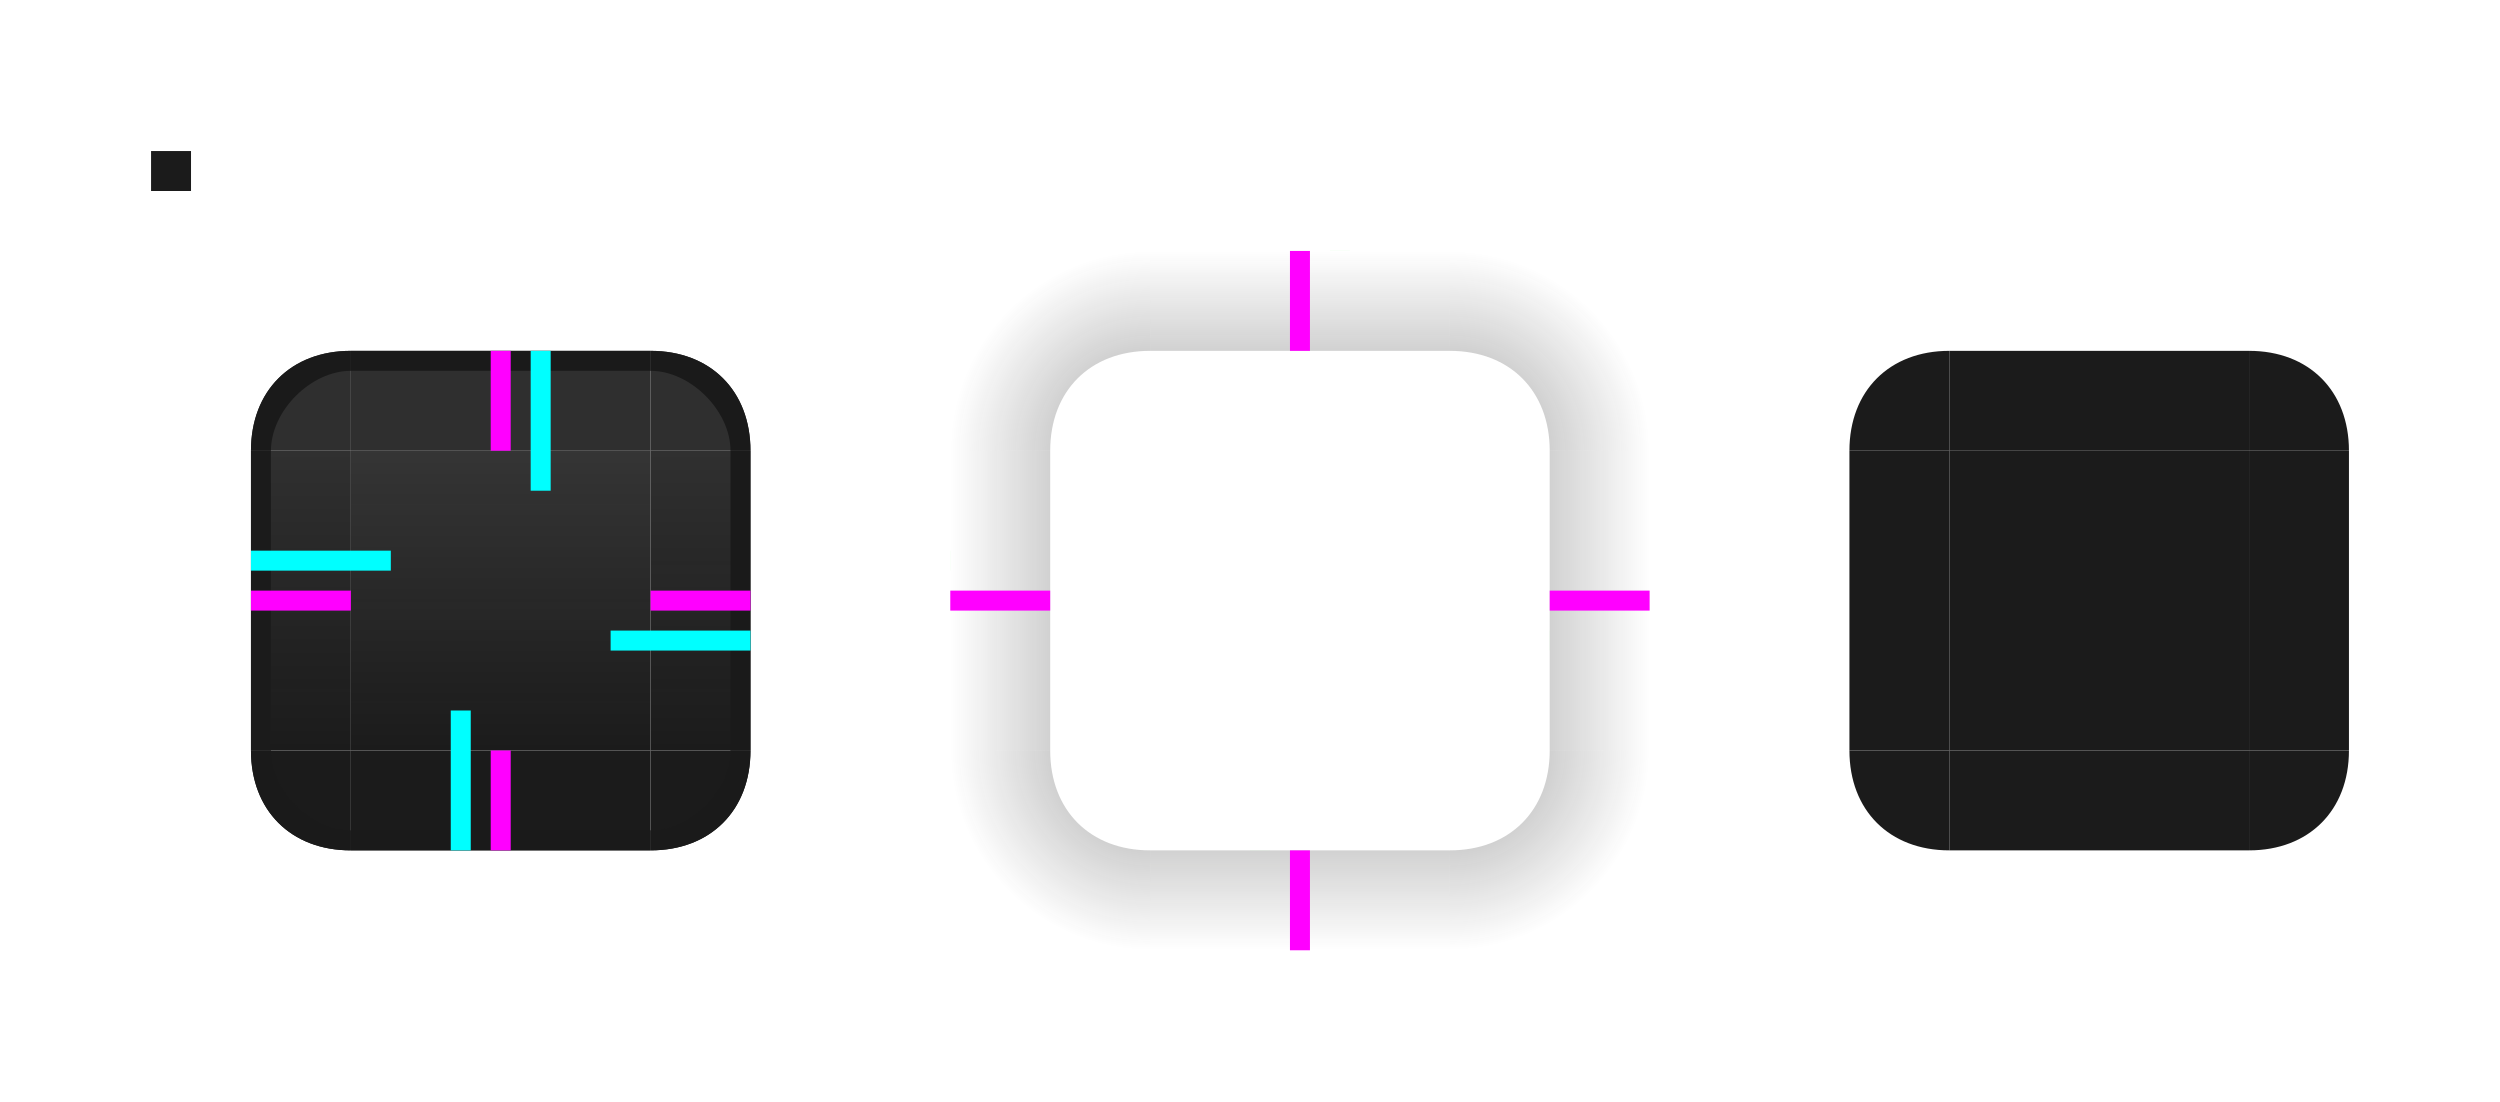
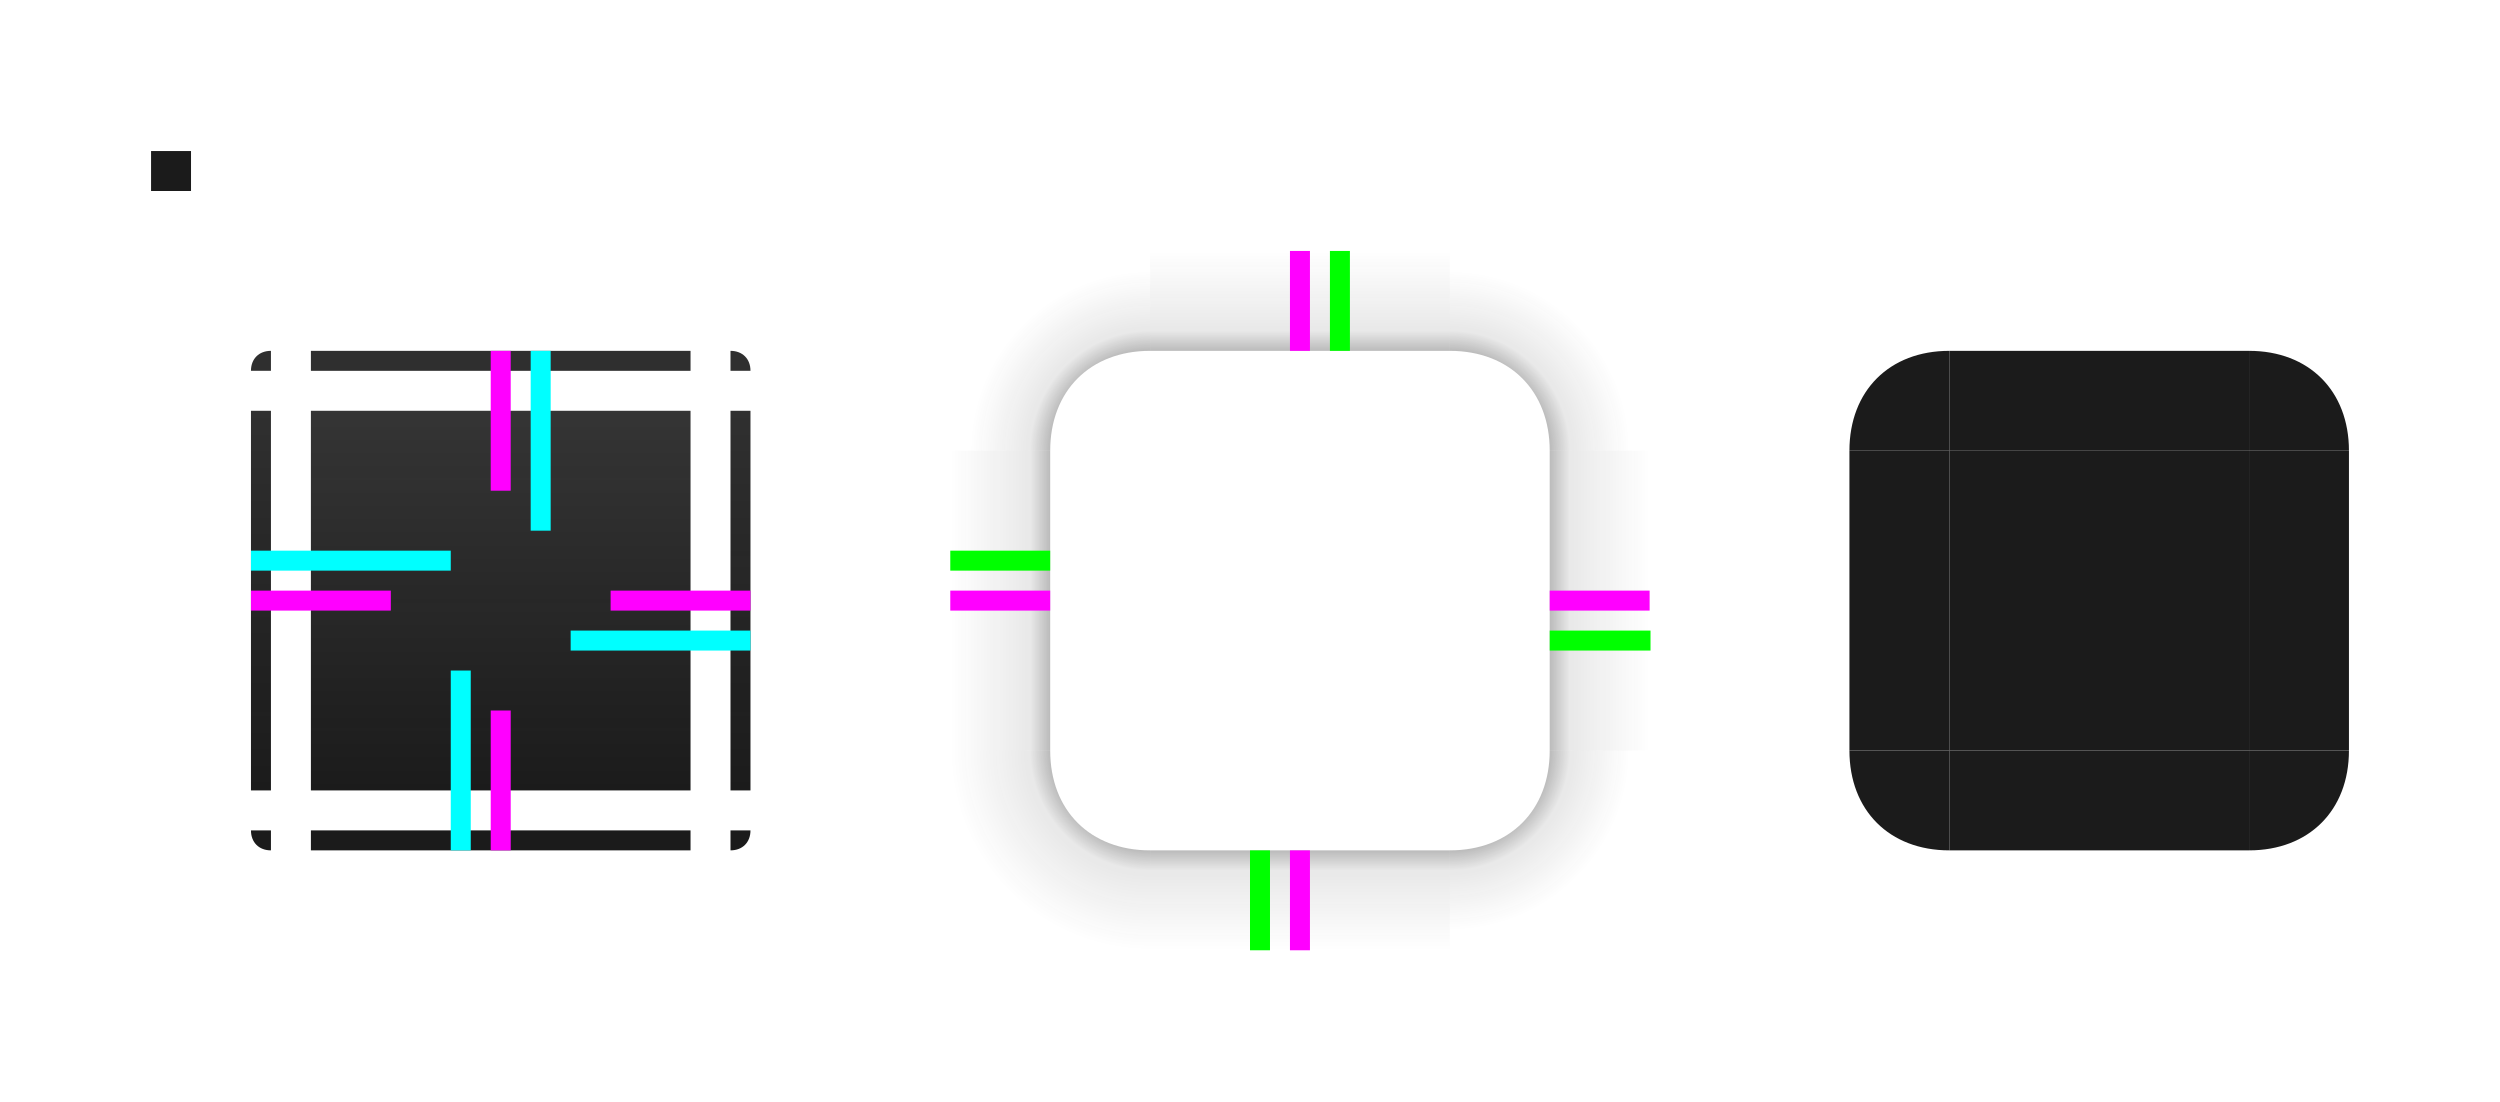
<svg xmlns="http://www.w3.org/2000/svg" xmlns:xlink="http://www.w3.org/1999/xlink" width="33.104mm" height="14.583mm" viewBox="0 0 125.118 55.118" version="1.1" id="svg4399">
  <defs id="defs4393">
    <linearGradient id="linearGradient5443">
      <stop style="stop-color:#1b1b1b;stop-opacity:1;" offset="0" id="stop5439" />
      <stop style="stop-color:#1b1b1b;stop-opacity:0.85" offset="1" id="stop5441" />
    </linearGradient>
    <linearGradient id="linearGradient5435">
      <stop style="stop-color:#1b1b1b;stop-opacity:1;" offset="0" id="stop5431" />
      <stop style="stop-color:#1b1b1b;stop-opacity:0.85" offset="1" id="stop5433" />
    </linearGradient>
    <linearGradient id="linearGradient5427">
      <stop style="stop-color:#1b1b1b;stop-opacity:1;" offset="0" id="stop5423" />
      <stop style="stop-color:#1b1b1b;stop-opacity:0.85" offset="1" id="stop5425" />
    </linearGradient>
+     <linearGradient xlink:href="#linearGradient5427" id="linearGradient5429" x1="233" y1="610" x2="233" y2="590" gradientUnits="userSpaceOnUse" gradientTransform="matrix(1.266667,0,0,1.266666,-62.00012,-160.6662)" />
+     <linearGradient xlink:href="#linearGradient5435" id="linearGradient5437" x1="223" y1="610" x2="223" y2="585" gradientUnits="userSpaceOnUse" gradientTransform="matrix(0.4999717,0,0,1.266677,110.0062,-160.6731)" />
+     <linearGradient xlink:href="#linearGradient5443" id="linearGradient5445" x1="242" y1="610" x2="242" y2="585" gradientUnits="userSpaceOnUse" gradientTransform="matrix(0.5000291,0,0,1.266655,122.4929,-160.6594)" />
+     <linearGradient xlink:href="#linearGradient5353" id="linearGradient5255" x1="255" y1="602.5" x2="260" y2="602.5" gradientUnits="userSpaceOnUse" gradientTransform="translate(-1.1e-4,-1.4e-4)" />
    <linearGradient id="linearGradient5353">
      <stop style="stop-color:#1a1a1a;stop-opacity:0" offset="0" id="stop5349" />
-       <stop style="stop-color:#1b1b1b;stop-opacity:0.2" offset="1" id="stop5351" />
+       <stop style="stop-color:#1a1a1a;stop-opacity:0.098;" offset="0.8" id="stop968" />
+       <stop style="stop-color:#1b1b1b;stop-opacity:0.3" offset="1" id="stop5351" />
    </linearGradient>
+     <linearGradient xlink:href="#linearGradient5347" id="linearGradient5255-5" x1="255" y1="603" x2="260" y2="603" gradientUnits="userSpaceOnUse" gradientTransform="translate(-544.9999,-1205)" />
    <linearGradient id="linearGradient5347">
      <stop style="stop-color:#1a1a1a;stop-opacity:0" offset="0" id="stop5343" />
-       <stop style="stop-color:#1b1b1b;stop-opacity:0.2" offset="1" id="stop5345" />
+       <stop style="stop-color:#1a1a1a;stop-opacity:0.098;" offset="0.8" id="stop966" />
+       <stop style="stop-color:#1b1b1b;stop-opacity:0.3" offset="1" id="stop5345" />
    </linearGradient>
-     <linearGradient id="linearGradient5341">
-       <stop style="stop-color:#1a1a1a;stop-opacity:0" offset="0" id="stop5337" />
-       <stop style="stop-color:#1b1b1b;stop-opacity:0.2" offset="1" id="stop5339" />
+     <linearGradient xlink:href="#linearGradient5347" id="linearGradient5255-9" x1="255" y1="602.5" x2="260" y2="602.5" gradientUnits="userSpaceOnUse" gradientTransform="translate(329.9999,-874.9999)" />
+     <linearGradient xlink:href="#linearGradient5251" id="linearGradient5255-7" x1="255" y1="602.5" x2="260" y2="602.5" gradientUnits="userSpaceOnUse" gradientTransform="translate(-874.9999,-330.0001)" />
+     <linearGradient id="linearGradient5251">
+       <stop style="stop-color:#1a1a1a;stop-opacity:0" offset="0" id="stop5247" />
+       <stop style="stop-color:#1a1a1a;stop-opacity:0.1" offset="0.8" id="stop952" />
+       <stop style="stop-color:#1b1b1a;stop-opacity:0.3" offset="1" id="stop5249" />
    </linearGradient>
+     <radialGradient xlink:href="#linearGradient976" id="radialGradient5327" cx="265" cy="610" fx="265" fy="610" r="5" gradientUnits="userSpaceOnUse" gradientTransform="matrix(-2,0,0,-2,794.9999,1830)" />
+     <linearGradient id="linearGradient976">
+       <stop style="stop-color:#1b1b1b;stop-opacity:1" offset="0" id="stop970" />
+       <stop style="stop-color:#1a1a1a;stop-opacity:0.3" offset="0.5" id="stop991" />
+       <stop style="stop-color:#1a1a1a;stop-opacity:0.1" offset="0.6" id="stop1383" />
+       <stop style="stop-color:#1a1a1a;stop-opacity:0" offset="1" id="stop974" />
+     </linearGradient>
+     <radialGradient xlink:href="#linearGradient960" id="radialGradient5327-1" cx="265" cy="610" fx="265" fy="610" r="5" gradientUnits="userSpaceOnUse" gradientTransform="matrix(0,2,-2,0,1500,79.99986)" />
+     <linearGradient id="linearGradient960">
+       <stop style="stop-color:#1b1b1b;stop-opacity:1" offset="0" id="stop954" />
+       <stop style="stop-color:#1a1a1a;stop-opacity:0.3" offset="0.5" id="stop964" />
+       <stop style="stop-color:#1a1a1a;stop-opacity:0.1" offset="0.6" id="stop956" />
+       <stop style="stop-color:#1a1a1a;stop-opacity:0" offset="0.9" id="stop962" />
+       <stop style="stop-color:#1a1a1a;stop-opacity:0" offset="1" id="stop958" />
+     </linearGradient>
+     <radialGradient xlink:href="#linearGradient960" id="radialGradient5327-6" cx="265" cy="610" fx="265" fy="610" r="5" gradientUnits="userSpaceOnUse" gradientTransform="matrix(2,0,0,2,-250.0001,-625.0001)" />
+     <radialGradient xlink:href="#linearGradient5325" id="radialGradient5327-0" cx="265" cy="610" fx="265" fy="610" r="5" gradientUnits="userSpaceOnUse" gradientTransform="matrix(0,-2,2,0,-955.0001,1125)" />
    <linearGradient id="linearGradient5325">
      <stop style="stop-color:#1b1b1b;stop-opacity:1" offset="0" id="stop5321" />
-       <stop style="stop-color:#1a1a1a;stop-opacity:0.206" offset="0.495" id="stop5355" />
+       <stop style="stop-color:#1a1a1a;stop-opacity:0.3" offset="0.5" id="stop996" />
+       <stop style="stop-color:#1a1a1a;stop-opacity:0.1" offset="0.6" id="stop994" />
+       <stop style="stop-color:#1a1a1a;stop-opacity:0" offset="0.9" id="stop5355" />
      <stop style="stop-color:#1a1a1a;stop-opacity:0" offset="1" id="stop5323" />
    </linearGradient>
-     <linearGradient id="linearGradient5251">
-       <stop style="stop-color:#1a1a1a;stop-opacity:0" offset="0" id="stop5247" />
-       <stop style="stop-color:#1b1b1a;stop-opacity:0.2" offset="1" id="stop5249" />
-     </linearGradient>
-     <linearGradient xlink:href="#linearGradient5353" id="linearGradient5255" x1="255" y1="602.5" x2="260" y2="602.5" gradientUnits="userSpaceOnUse" />
-     <linearGradient xlink:href="#linearGradient5341" id="linearGradient5255-5" x1="255" y1="602.5" x2="260" y2="602.5" gradientUnits="userSpaceOnUse" gradientTransform="translate(-545,-1205)" />
-     <linearGradient xlink:href="#linearGradient5347" id="linearGradient5255-9" x1="255" y1="602.5" x2="260" y2="602.5" gradientUnits="userSpaceOnUse" gradientTransform="translate(330,-875)" />
-     <linearGradient xlink:href="#linearGradient5251" id="linearGradient5255-7" x1="255" y1="602.5" x2="260" y2="602.5" gradientUnits="userSpaceOnUse" gradientTransform="translate(-875,-330)" />
-     <radialGradient xlink:href="#linearGradient5325" id="radialGradient5327" cx="265" cy="610" fx="265" fy="610" r="5" gradientUnits="userSpaceOnUse" gradientTransform="matrix(-2,0,0,-2,795,1830)" />
-     <radialGradient xlink:href="#linearGradient5325" id="radialGradient5327-1" cx="265" cy="610" fx="265" fy="610" r="5" gradientUnits="userSpaceOnUse" gradientTransform="matrix(0,2,-2,0,1500,80)" />
-     <radialGradient xlink:href="#linearGradient5325" id="radialGradient5327-6" cx="265" cy="610" fx="265" fy="610" r="5" gradientUnits="userSpaceOnUse" gradientTransform="matrix(2,0,0,2,-250,-625)" />
-     <radialGradient xlink:href="#linearGradient5325" id="radialGradient5327-0" cx="265" cy="610" fx="265" fy="610" r="5" gradientUnits="userSpaceOnUse" gradientTransform="matrix(0,-2,2,0,-955,1125)" />
-     <linearGradient xlink:href="#linearGradient5427" id="linearGradient5429" x1="233" y1="610" x2="233" y2="590" gradientUnits="userSpaceOnUse" />
-     <linearGradient xlink:href="#linearGradient5435" id="linearGradient5437" x1="223" y1="610" x2="223" y2="585" gradientUnits="userSpaceOnUse" />
-     <linearGradient xlink:href="#linearGradient5443" id="linearGradient5445" x1="242" y1="610" x2="242" y2="585" gradientUnits="userSpaceOnUse" />
  </defs>
  <g id="layer1" transform="translate(-207.4409,-572.4408)">
+     <rect style="fill:url(#linearGradient5255);fill-opacity:1;stroke:none;stroke-opacity:0" id="shadow-left" width="5" height="15" x="255" y="595" />
+     <rect style="fill:url(#linearGradient5255-5);fill-opacity:1;stroke:none;stroke-opacity:0" id="shadow-right" width="5" height="15" x="-290" y="-610" transform="scale(-1)" />
+     <rect style="fill:url(#linearGradient5255-9);fill-opacity:1;stroke:none;stroke-opacity:0" id="shadow-top" width="5" height="15" x="585" y="-280" transform="rotate(90)" />
+     <rect style="fill:url(#linearGradient5255-7);fill-opacity:1;stroke:none;stroke-opacity:0" id="shadow-bottom" width="5" height="15" x="-620" y="265" transform="rotate(-90)" />
+     <path style="fill:url(#radialGradient5327);fill-opacity:1;stroke:none;stroke-width:1px;stroke-linecap:butt;stroke-linejoin:miter;stroke-opacity:1" d="m 260,610 h -5 v 10 h 10 v -5 c -3,0 -5,-2 -5,-5 z" id="shadow-bottomleft" />
+     <path style="fill:url(#radialGradient5327-1);fill-opacity:1;stroke:none;stroke-width:1px;stroke-linecap:butt;stroke-linejoin:miter;stroke-opacity:1" d="m 280,615 v 5 h 10 v -10 l -5,-1.3e-4 c 0,3 -2,5 -5,5 z" id="shadow-bottomright" />
+     <path style="fill:url(#radialGradient5327-6);fill-opacity:1;stroke:none;stroke-width:1px;stroke-linecap:butt;stroke-linejoin:miter;stroke-opacity:1" d="m 285,595 h 5 v -10 h -10 v 5 c 3,0 5,2 5,5 z" id="shadow-topright" />
+     <path style="fill:url(#radialGradient5327-0);fill-opacity:1;stroke:none;stroke-width:1px;stroke-linecap:butt;stroke-linejoin:miter;stroke-opacity:1" d="m 265,590 v -5 h -10 v 10 h 5 c 0,-3 2,-5 5,-5 z" id="shadow-topleft" />
+     <rect style="opacity:0.206;fill:#ff00ff;fill-opacity:0;stroke:none;stroke-opacity:0" id="rect5411" width="5" height="1" x="255" y="602" />
+     <rect style="fill:#ff00ff;fill-opacity:1;stroke:none;stroke-opacity:0" id="shadow-hint-left-margin" width="5" height="1" x="255" y="602" />
+     <rect style="fill:#ff00ff;fill-opacity:1;stroke:none;stroke-opacity:0" id="shadow-hint-top-margin" width="1" height="5" x="272" y="585" />
+     <rect style="fill:#ff00ff;fill-opacity:1;stroke:none;stroke-opacity:0" id="shadow-hint-right-margin" width="5" height="1" x="285" y="602" />
+     <rect style="fill:#ff00ff;fill-opacity:1;stroke:none;stroke-opacity:0" id="shadow-hint-bottom-margin" width="1" height="5" x="272" y="615" />
+     <rect style="fill:#00ff00;fill-opacity:1;stroke:none;stroke-width:0.775;stroke-opacity:0" id="shadow-hint-top-inset" width="1" height="5" x="274" y="585" />
+     <rect style="fill:#00ff00;fill-opacity:1;stroke:none;stroke-width:0.639;stroke-opacity:0" id="shadow-hint-right-inset" width="5.045" height="1" x="285" y="604" />
+     <rect style="fill:#00ff00;fill-opacity:1;stroke:none;stroke-width:0.775;stroke-opacity:0" id="shadow-hint-bottom-inset" width="1" height="5" x="270" y="615" />
+     <rect style="fill:#00ff00;fill-opacity:1;stroke:none;stroke-width:0.632;stroke-opacity:0" id="shadow-hint-left-inset" width="5" height="1" x="255" y="600" />
    <g id="mask-bottomleft" transform="translate(79.99991)">
      <path style="fill:#1b1b1b;fill-opacity:1;stroke:none;stroke-width:1px;stroke-linecap:butt;stroke-linejoin:miter;stroke-opacity:1" d="m 220,610 c 0,3 2,5 5,5 v -5 z" id="path5002-7-5" />
    </g>
    <rect style="fill:#1b1b1b;fill-opacity:1;stroke-opacity:0" id="mask-center" width="15" height="15" x="305" y="595" />
    <g id="mask-left" transform="translate(79.99991)">
      <rect style="fill:#1b1b1b;fill-opacity:1;stroke-opacity:0" id="rect4988-9" width="5" height="15" x="220" y="595" />
    </g>
    <g id="mask-right" transform="translate(79.99991)">
      <rect style="fill:#1b1b1b;fill-opacity:1;stroke-opacity:0" id="rect4984-7" width="5" height="15" x="240" y="595" />
    </g>
    <g id="mask-top" transform="translate(79.99991)">
      <rect style="fill:#1b1b1b;fill-opacity:1;stroke-opacity:0" id="rect4986-3" width="15" height="5" x="225" y="590" />
    </g>
    <g id="mask-bottom" transform="translate(79.99991)">
      <rect style="fill:#1b1b1b;fill-opacity:1;stroke-opacity:0" id="rect4990-6" width="15" height="5" x="225" y="610" />
    </g>
    <g id="mask-topleft" transform="translate(79.99991)">
      <path style="fill:#1b1b1b;fill-opacity:1;stroke:none;stroke-width:1px;stroke-linecap:butt;stroke-linejoin:miter;stroke-opacity:1" d="m 225,590 c -3,0 -5,2 -5,5 h 5 z" id="path5002-1" />
    </g>
    <g id="mask-topright" transform="translate(79.99991)">
      <path style="fill:#1b1b1b;fill-opacity:1;stroke:none;stroke-width:1px;stroke-linecap:butt;stroke-linejoin:miter;stroke-opacity:1" d="m 245,595 c 0,-3 -2,-5 -5,-5 v 5 z" id="path5002-4-9" />
    </g>
    <g id="mask-bottomright" transform="translate(79.99991)">
      <path style="fill:#1b1b1b;fill-opacity:1;stroke:none;stroke-width:1px;stroke-linecap:butt;stroke-linejoin:miter;stroke-opacity:1" d="m 240,615 c 3,0 5,-2 5,-5 h -5 z" id="path5002-44-2" />
    </g>
-     <rect style="fill:url(#linearGradient5429);fill-opacity:1;stroke-opacity:0" id="center" width="15" height="15" x="225" y="595" />
-     <g id="left">
-       <rect style="fill:url(#linearGradient5437);fill-opacity:1;stroke-opacity:0" id="rect4988" width="5" height="15" x="220" y="595" />
-       <path style="fill:#1b1b1b;fill-opacity:1;stroke:none;stroke-width:1px;stroke-linecap:butt;stroke-linejoin:miter;stroke-opacity:1" d="m 220,595 v 15 h 1 v -15 z" id="path4994" />
+     <rect style="fill:url(#linearGradient5429);fill-opacity:1;stroke-width:1.267;stroke-opacity:0" id="center" width="19" height="19" x="223" y="593" />
+     <rect style="fill:url(#linearGradient5437);fill-opacity:1;stroke-width:0.796;stroke-opacity:0" id="left" width="1" height="19" x="220" y="593" />
+     <rect style="fill:url(#linearGradient5445);fill-opacity:1;stroke-width:0.796;stroke-opacity:0" id="right" width="1" height="19" x="244" y="593" />
+     <rect style="fill:#1b1b1b;fill-opacity:0.91;stroke-width:0.796;stroke-opacity:0" id="top" width="19" height="1" x="223" y="590" />
+     <rect style="fill:#1b1b1b;fill-opacity:1;stroke-width:0.796;stroke-opacity:0" id="bottom" width="19" height="1" x="223" y="614" />
+     <g id="topleft" transform="matrix(0.2,0,0,0.2,175.9999,471.9999)">
+       <path style="fill:#1b1b1b;fill-opacity:0.91;stroke:none;stroke-width:1px;stroke-linecap:butt;stroke-linejoin:miter;stroke-opacity:1" d="m 225,590 c -3,0 -5,2 -5,5 h 5 z" id="path5002" />
    </g>
-     <g id="right">
-       <rect style="fill:url(#linearGradient5445);fill-opacity:1;stroke-opacity:0" id="rect4984" width="5" height="15" x="240" y="595" />
-       <path style="fill:#1a1a1a;stroke:none;stroke-width:1px;stroke-linecap:butt;stroke-linejoin:miter;stroke-opacity:1" d="m 244,595 v 15 h 1 v -15 z" id="path4996" />
-     </g>
-     <g id="top">
-       <rect style="fill:#1b1b1b;fill-opacity:0.91;stroke-opacity:0" id="rect4986" width="15" height="5" x="225" y="590" />
-       <path style="fill:#1a1a1a;stroke:none;stroke-width:1px;stroke-linecap:butt;stroke-linejoin:miter;stroke-opacity:1" d="m 225,590 h 15 v 1 h -15 z" id="path4998" />
-     </g>
-     <g id="bottom">
-       <rect style="fill:#1b1b1b;fill-opacity:1;stroke-opacity:0" id="rect4990" width="15" height="5" x="225" y="610" />
-       <path style="fill:#1a1a1a;stroke:none;stroke-width:1px;stroke-linecap:butt;stroke-linejoin:miter;stroke-opacity:1" d="m 225,615 h 15 v -1 h -15 z" id="path5000" />
-     </g>
-     <g id="topleft">
-       <path style="fill:#1b1b1b;fill-opacity:0.91;stroke:none;stroke-width:1px;stroke-linecap:butt;stroke-linejoin:miter;stroke-opacity:1" d="m 225,590 c -3,0 -5,2 -5,5 h 5 z" id="path5002" />
-       <path style="fill:#1a1a1a;stroke:none;stroke-width:1px;stroke-linecap:butt;stroke-linejoin:miter;stroke-opacity:1" d="m 220,595 c 0,-3 2,-5 5,-5 v 1 c -2,0 -4,2 -4,4 z" id="path5033" />
-     </g>
-     <g id="topright">
-       <path style="fill:#1b1b1b;fill-opacity:0.91;stroke:none;stroke-width:1px;stroke-linecap:butt;stroke-linejoin:miter;stroke-opacity:1" d="m 245,595 c 0,-3 -2,-5 -5,-5 v 5 z" id="path5002-4" />
-       <path style="fill:#1a1a1a;stroke:none;stroke-width:1px;stroke-linecap:butt;stroke-linejoin:miter;stroke-opacity:1" d="m 240,590 c 3,0 5,2 5,5 h -1 c 0,-2 -2,-4 -4,-4 z" id="path5033-6" />
-     </g>
-     <g id="bottomright">
-       <path style="fill:#1b1b1b;fill-opacity:1;stroke:none;stroke-width:1px;stroke-linecap:butt;stroke-linejoin:miter;stroke-opacity:1" d="m 240,615 c 3,0 5,-2 5,-5 h -5 z" id="path5002-44" />
-       <path style="fill:#1a1a1a;stroke:none;stroke-width:1px;stroke-linecap:butt;stroke-linejoin:miter;stroke-opacity:1" d="m 245,610 c 0,3 -2,5 -5,5 v -1 c 2,0 4,-2 4,-4 z" id="path5033-3" />
-     </g>
-     <g id="bottomleft">
-       <path style="fill:#1b1b1b;fill-opacity:1;stroke:none;stroke-width:1px;stroke-linecap:butt;stroke-linejoin:miter;stroke-opacity:1" d="m 220,610 c 0,3 2,5 5,5 v -5 z" id="path5002-7" />
-       <path style="fill:#1a1a1a;stroke:none;stroke-width:1px;stroke-linecap:butt;stroke-linejoin:miter;stroke-opacity:1" d="m 225,615 c -3,0 -5,-2 -5,-5 h 1 c 0,2 2,4 4,4 z" id="path5033-1" />
-     </g>
-     <rect style="fill:#ff00ff;fill-opacity:1;stroke:none;stroke-opacity:0" id="hint-top-margin" width="1" height="5" x="232" y="590" />
-     <rect style="fill:#ff00ff;fill-opacity:1;stroke:none;stroke-opacity:0" id="hint-right-margin" width="5" height="1" x="240" y="602" />
-     <rect style="fill:#ff00ff;fill-opacity:1;stroke:none;stroke-opacity:0" id="hint-left-margin" width="5" height="1" x="220" y="602" />
-     <rect style="fill:#ff00ff;fill-opacity:1;stroke:none;stroke-opacity:0" id="hint-bottom-margin" width="1" height="5" x="232" y="610" />
-     <rect style="fill:url(#linearGradient5255);fill-opacity:1;stroke:none;stroke-opacity:0" id="shadow-left" width="5" height="15" x="255" y="595" />
-     <rect style="fill:url(#linearGradient5255-5);fill-opacity:1;stroke:none;stroke-opacity:0" id="shadow-right" width="5" height="15" x="-290" y="-610" transform="scale(-1)" />
-     <rect style="fill:url(#linearGradient5255-9);fill-opacity:1;stroke:none;stroke-opacity:0" id="shadow-top" width="5" height="15" x="585" y="-280" transform="rotate(90)" />
-     <rect style="fill:url(#linearGradient5255-7);fill-opacity:1;stroke:none;stroke-opacity:0" id="shadow-bottom" width="5" height="15" x="-620" y="265" transform="rotate(-90)" />
-     <path style="fill:url(#radialGradient5327);fill-opacity:1;stroke:none;stroke-width:1px;stroke-linecap:butt;stroke-linejoin:miter;stroke-opacity:1" d="m 260,610 h -5 v 10 h 10 v -5 c -3,0 -5,-2 -5,-5 z" id="shadow-bottomleft" />
-     <path style="fill:url(#radialGradient5327-1);fill-opacity:1;stroke:none;stroke-width:1px;stroke-linecap:butt;stroke-linejoin:miter;stroke-opacity:1" d="m 280,615 v 5 h 10 v -10 h -5 c 0,3 -2,5 -5,5 z" id="shadow-bottomright" />
-     <path style="fill:url(#radialGradient5327-6);fill-opacity:1;stroke:none;stroke-width:1px;stroke-linecap:butt;stroke-linejoin:miter;stroke-opacity:1" d="m 285,595 h 5 v -10 h -10 v 5 c 3,0 5,2 5,5 z" id="shadow-topright" />
-     <path style="fill:url(#radialGradient5327-0);fill-opacity:1;stroke:none;stroke-width:1px;stroke-linecap:butt;stroke-linejoin:miter;stroke-opacity:1" d="m 265,590 v -5 h -10 v 10 h 5 c 0,-3 2,-5 5,-5 z" id="shadow-topleft" />
-     <rect style="opacity:0.206;fill:#ff00ff;fill-opacity:0;stroke:none;stroke-opacity:0" id="rect5411" width="5" height="1" x="255" y="602" />
-     <rect style="opacity:1;fill:#ff00ff;fill-opacity:1;stroke:none;stroke-opacity:0" id="shadow-hint-left-margin" width="5" height="1" x="255" y="602" />
-     <rect style="opacity:1;fill:#ff00ff;fill-opacity:1;stroke:none;stroke-opacity:0" id="shadow-hint-top-margin" width="1" height="5" x="272" y="585" />
-     <rect style="opacity:1;fill:#ff00ff;fill-opacity:1;stroke:none;stroke-opacity:0" id="shadow-hint-right-margin" width="5" height="1" x="285" y="602" />
-     <rect style="opacity:1;fill:#ff00ff;fill-opacity:1;stroke:none;stroke-opacity:0" id="shadow-hint-bottom-margin" width="1" height="5" x="272" y="615" />
+     <path style="fill:#1b1b1b;fill-opacity:0.91;stroke:none;stroke-width:0.2px;stroke-linecap:butt;stroke-linejoin:miter;stroke-opacity:1" d="M 245,591 C 245,590.4 244.6,590 244,590 l -2e-5,1 z" id="topright" />
+     <path style="fill:#1b1b1b;fill-opacity:1;stroke:none;stroke-width:0.2px;stroke-linecap:butt;stroke-linejoin:miter;stroke-opacity:1" d="m 244,615 c 0.6,0 1,-0.4 1,-1 h -1 z" id="bottomright" />
+     <path style="fill:#1b1b1b;fill-opacity:1;stroke:none;stroke-width:0.2px;stroke-linecap:butt;stroke-linejoin:miter;stroke-opacity:1" d="m 220,614 c 0,0.6 0.4,1 1,1 v -1 z" id="bottomleft" />
+     <rect style="fill:#ff00ff;fill-opacity:1;stroke:none;stroke-width:1.183;stroke-opacity:0" id="hint-top-margin" width="1" height="7" x="232" y="590" />
+     <rect style="fill:#ff00ff;fill-opacity:1;stroke:none;stroke-width:1.183;stroke-opacity:0" id="hint-right-margin" width="7" height="1" x="238" y="602" />
+     <rect style="fill:#ff00ff;fill-opacity:1;stroke:none;stroke-width:1.183;stroke-opacity:0" id="hint-left-margin" width="7" height="1" x="220" y="602" />
+     <rect style="fill:#ff00ff;fill-opacity:1;stroke:none;stroke-width:1.183;stroke-opacity:0" id="hint-bottom-margin" width="1" height="7" x="232" y="608" />
    <rect style="opacity:1;fill:#1b1b1b;fill-opacity:1;stroke:none;stroke-opacity:0" id="hint-stretch-borders" width="2" height="2" x="215" y="580" />
-     <rect style="opacity:1;fill:#00ff00;fill-opacity:1;stroke:none;stroke-width:0.014;stroke-opacity:0" id="shadow-hint-top-inset" width="1" height="0.001" x="274" y="585" />
-     <rect style="opacity:1;fill:#00ff00;fill-opacity:1;stroke:none;stroke-width:0.014;stroke-opacity:0" id="shadow-hint-right-inset" width="0.001" height="1" x="285" y="604" />
-     <rect style="opacity:1;fill:#00ff00;fill-opacity:1;stroke:none;stroke-width:0.014;stroke-opacity:0" id="shadow-hint-bottom-margin-0" width="1" height="0.001" x="270" y="615" />
-     <rect style="opacity:1;fill:#00ff00;fill-opacity:1;stroke:none;stroke-width:0.014;stroke-opacity:0" id="shadow-hint-left-inset" width="0.001" height="1" x="255" y="600" />
-     <rect style="fill:#00ffff;fill-opacity:1;stroke:none;stroke-width:1.183;stroke-opacity:0" id="thick-hint-left-margin" width="7" height="1" x="220" y="600" />
-     <rect style="fill:#00ffff;fill-opacity:1;stroke:none;stroke-width:1.183;stroke-opacity:0" id="thick-hint-top-margin" width="1" height="7" x="234" y="590" />
-     <rect style="fill:#00ffff;fill-opacity:1;stroke:none;stroke-width:1.183;stroke-opacity:0" id="thick-hint-right-margin" width="7" height="1" x="238" y="604" />
-     <rect style="fill:#00ffff;fill-opacity:1;stroke:none;stroke-width:1.183;stroke-opacity:0" id="thick-hint-bottom-margin" width="1" height="7" x="230" y="608" />
+     <rect style="fill:#00ffff;fill-opacity:1;stroke:none;stroke-width:1.414;stroke-opacity:0" id="thick-hint-left-margin" width="10" height="1" x="220" y="600" />
+     <rect style="fill:#00ffff;fill-opacity:1;stroke:none;stroke-width:1.342;stroke-opacity:0" id="thick-hint-top-margin" width="1" height="9" x="234" y="590" />
+     <rect style="fill:#00ffff;fill-opacity:1;stroke:none;stroke-width:1.342;stroke-opacity:0" id="thick-hint-right-margin" width="9" height="1" x="236" y="604" />
+     <rect style="fill:#00ffff;fill-opacity:1;stroke:none;stroke-width:1.342;stroke-opacity:0" id="thick-hint-bottom-margin" width="1" height="9" x="230" y="606" />
  </g>
</svg>
